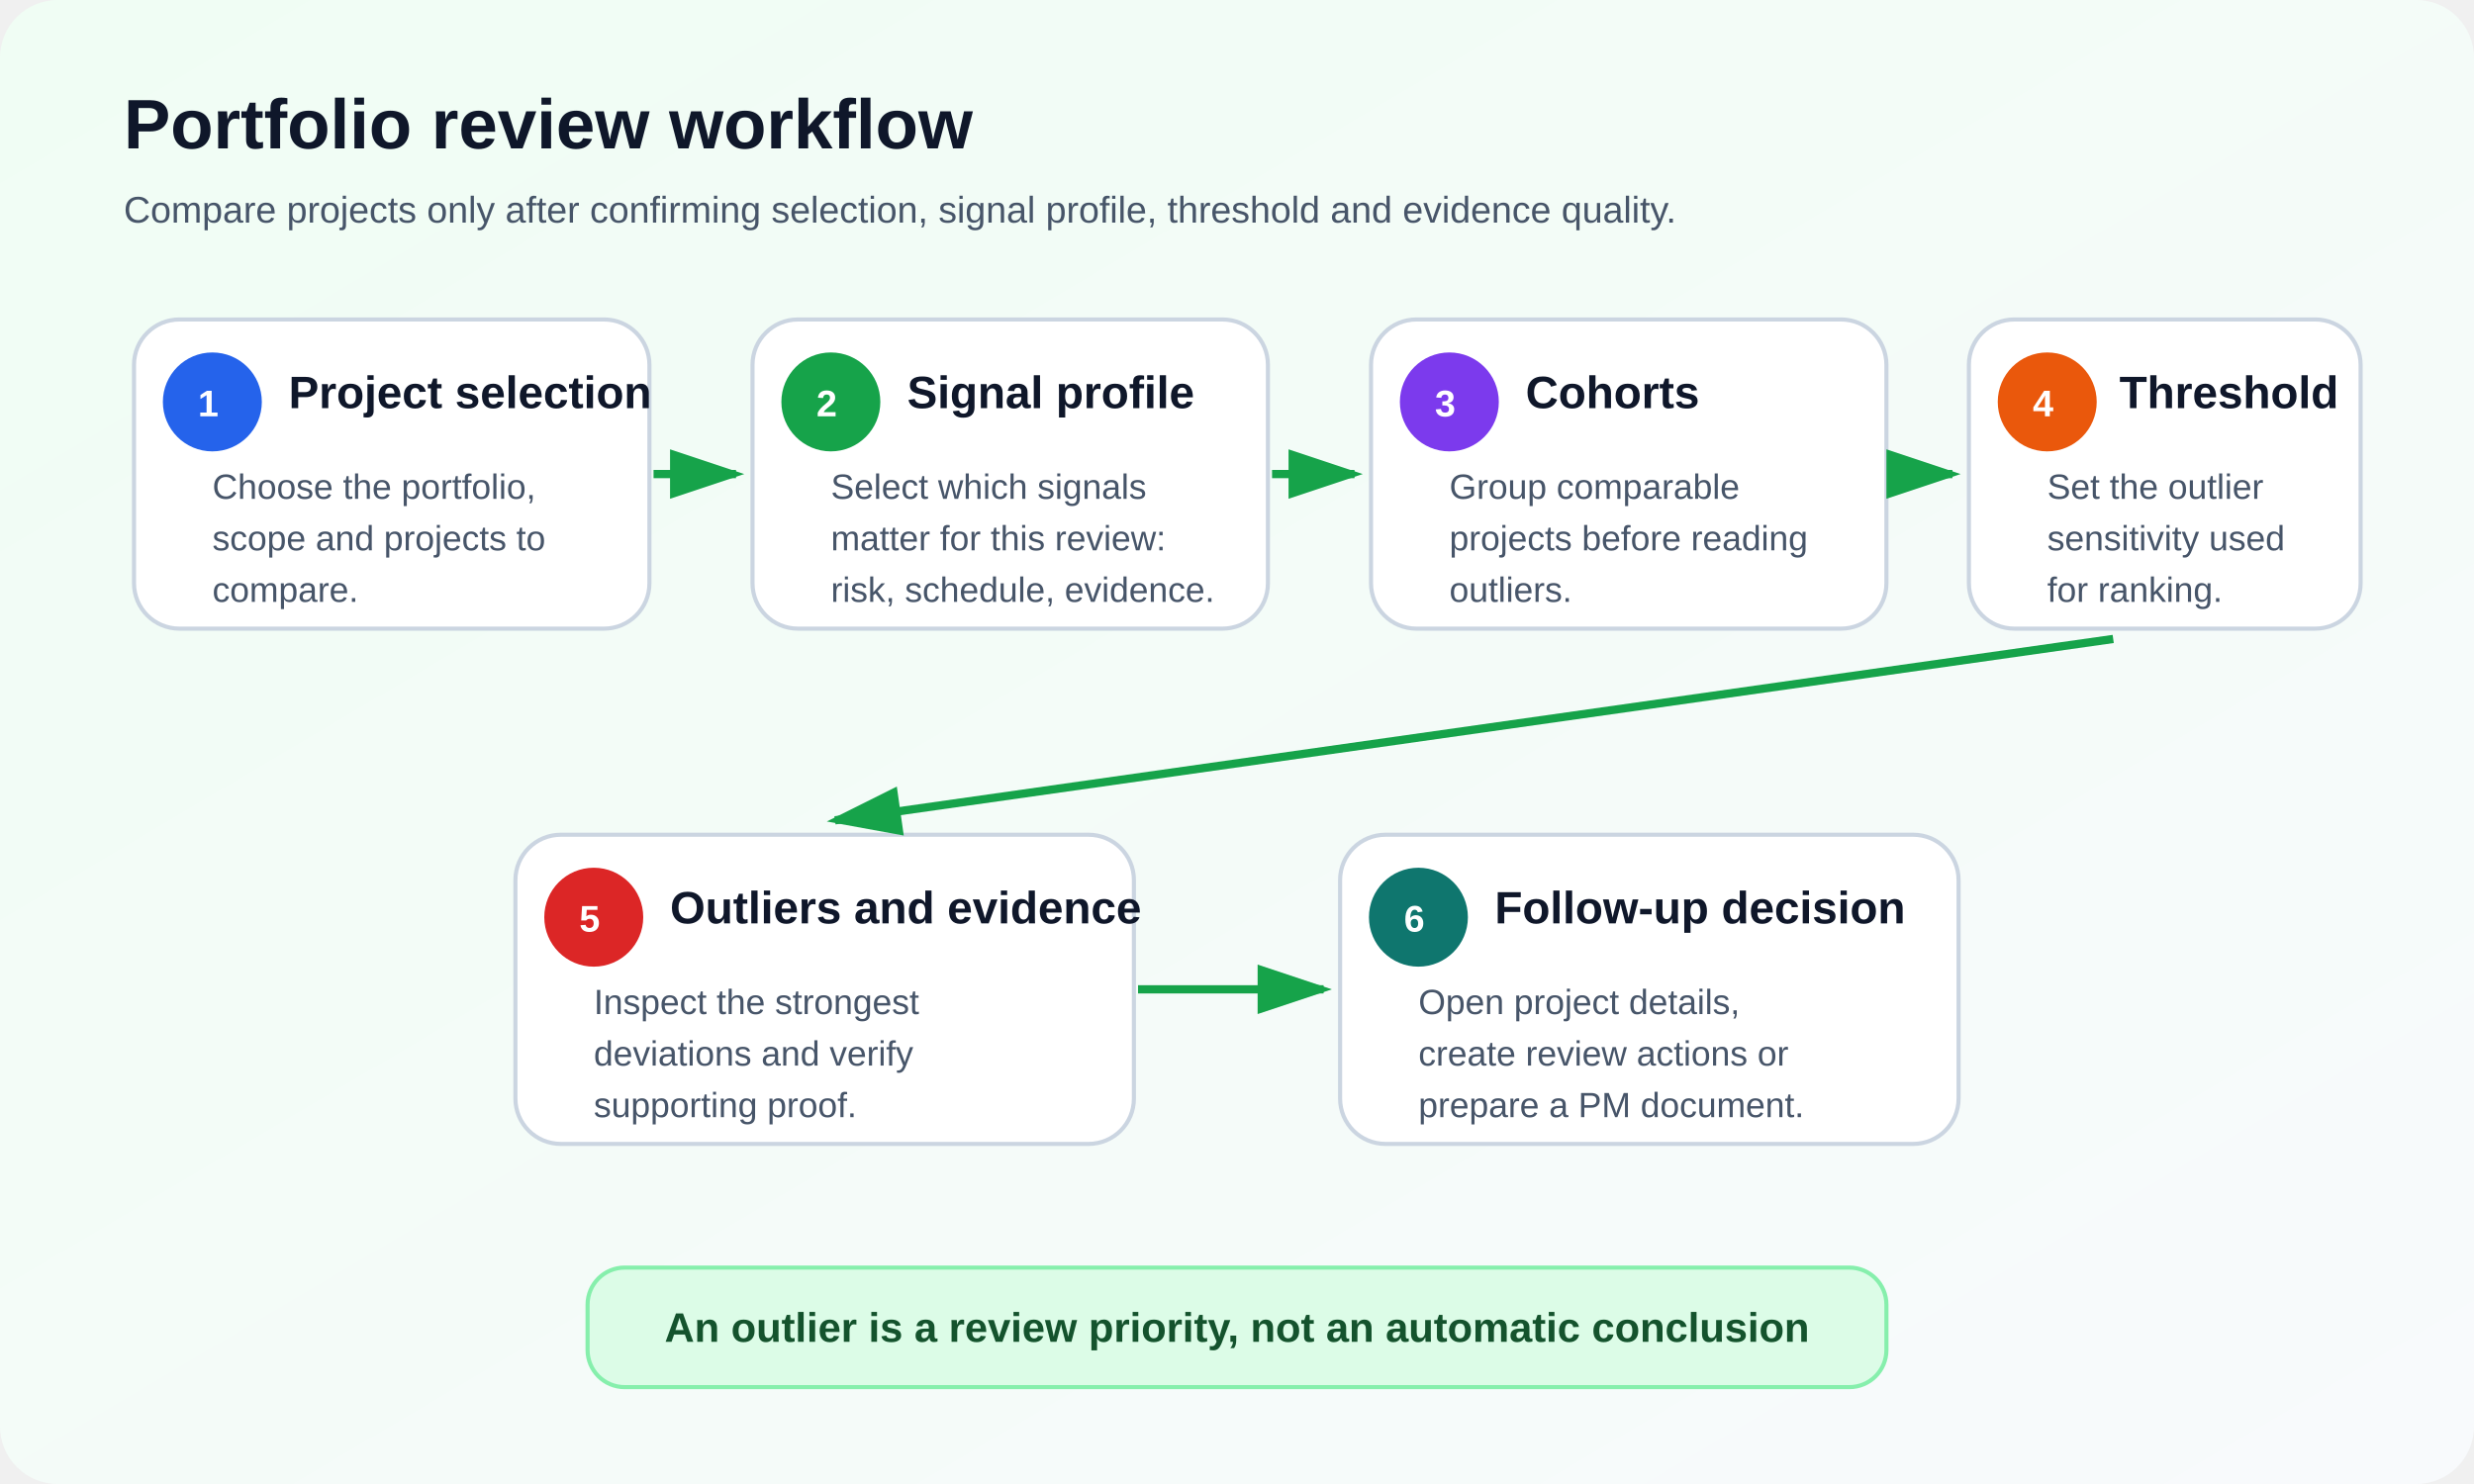
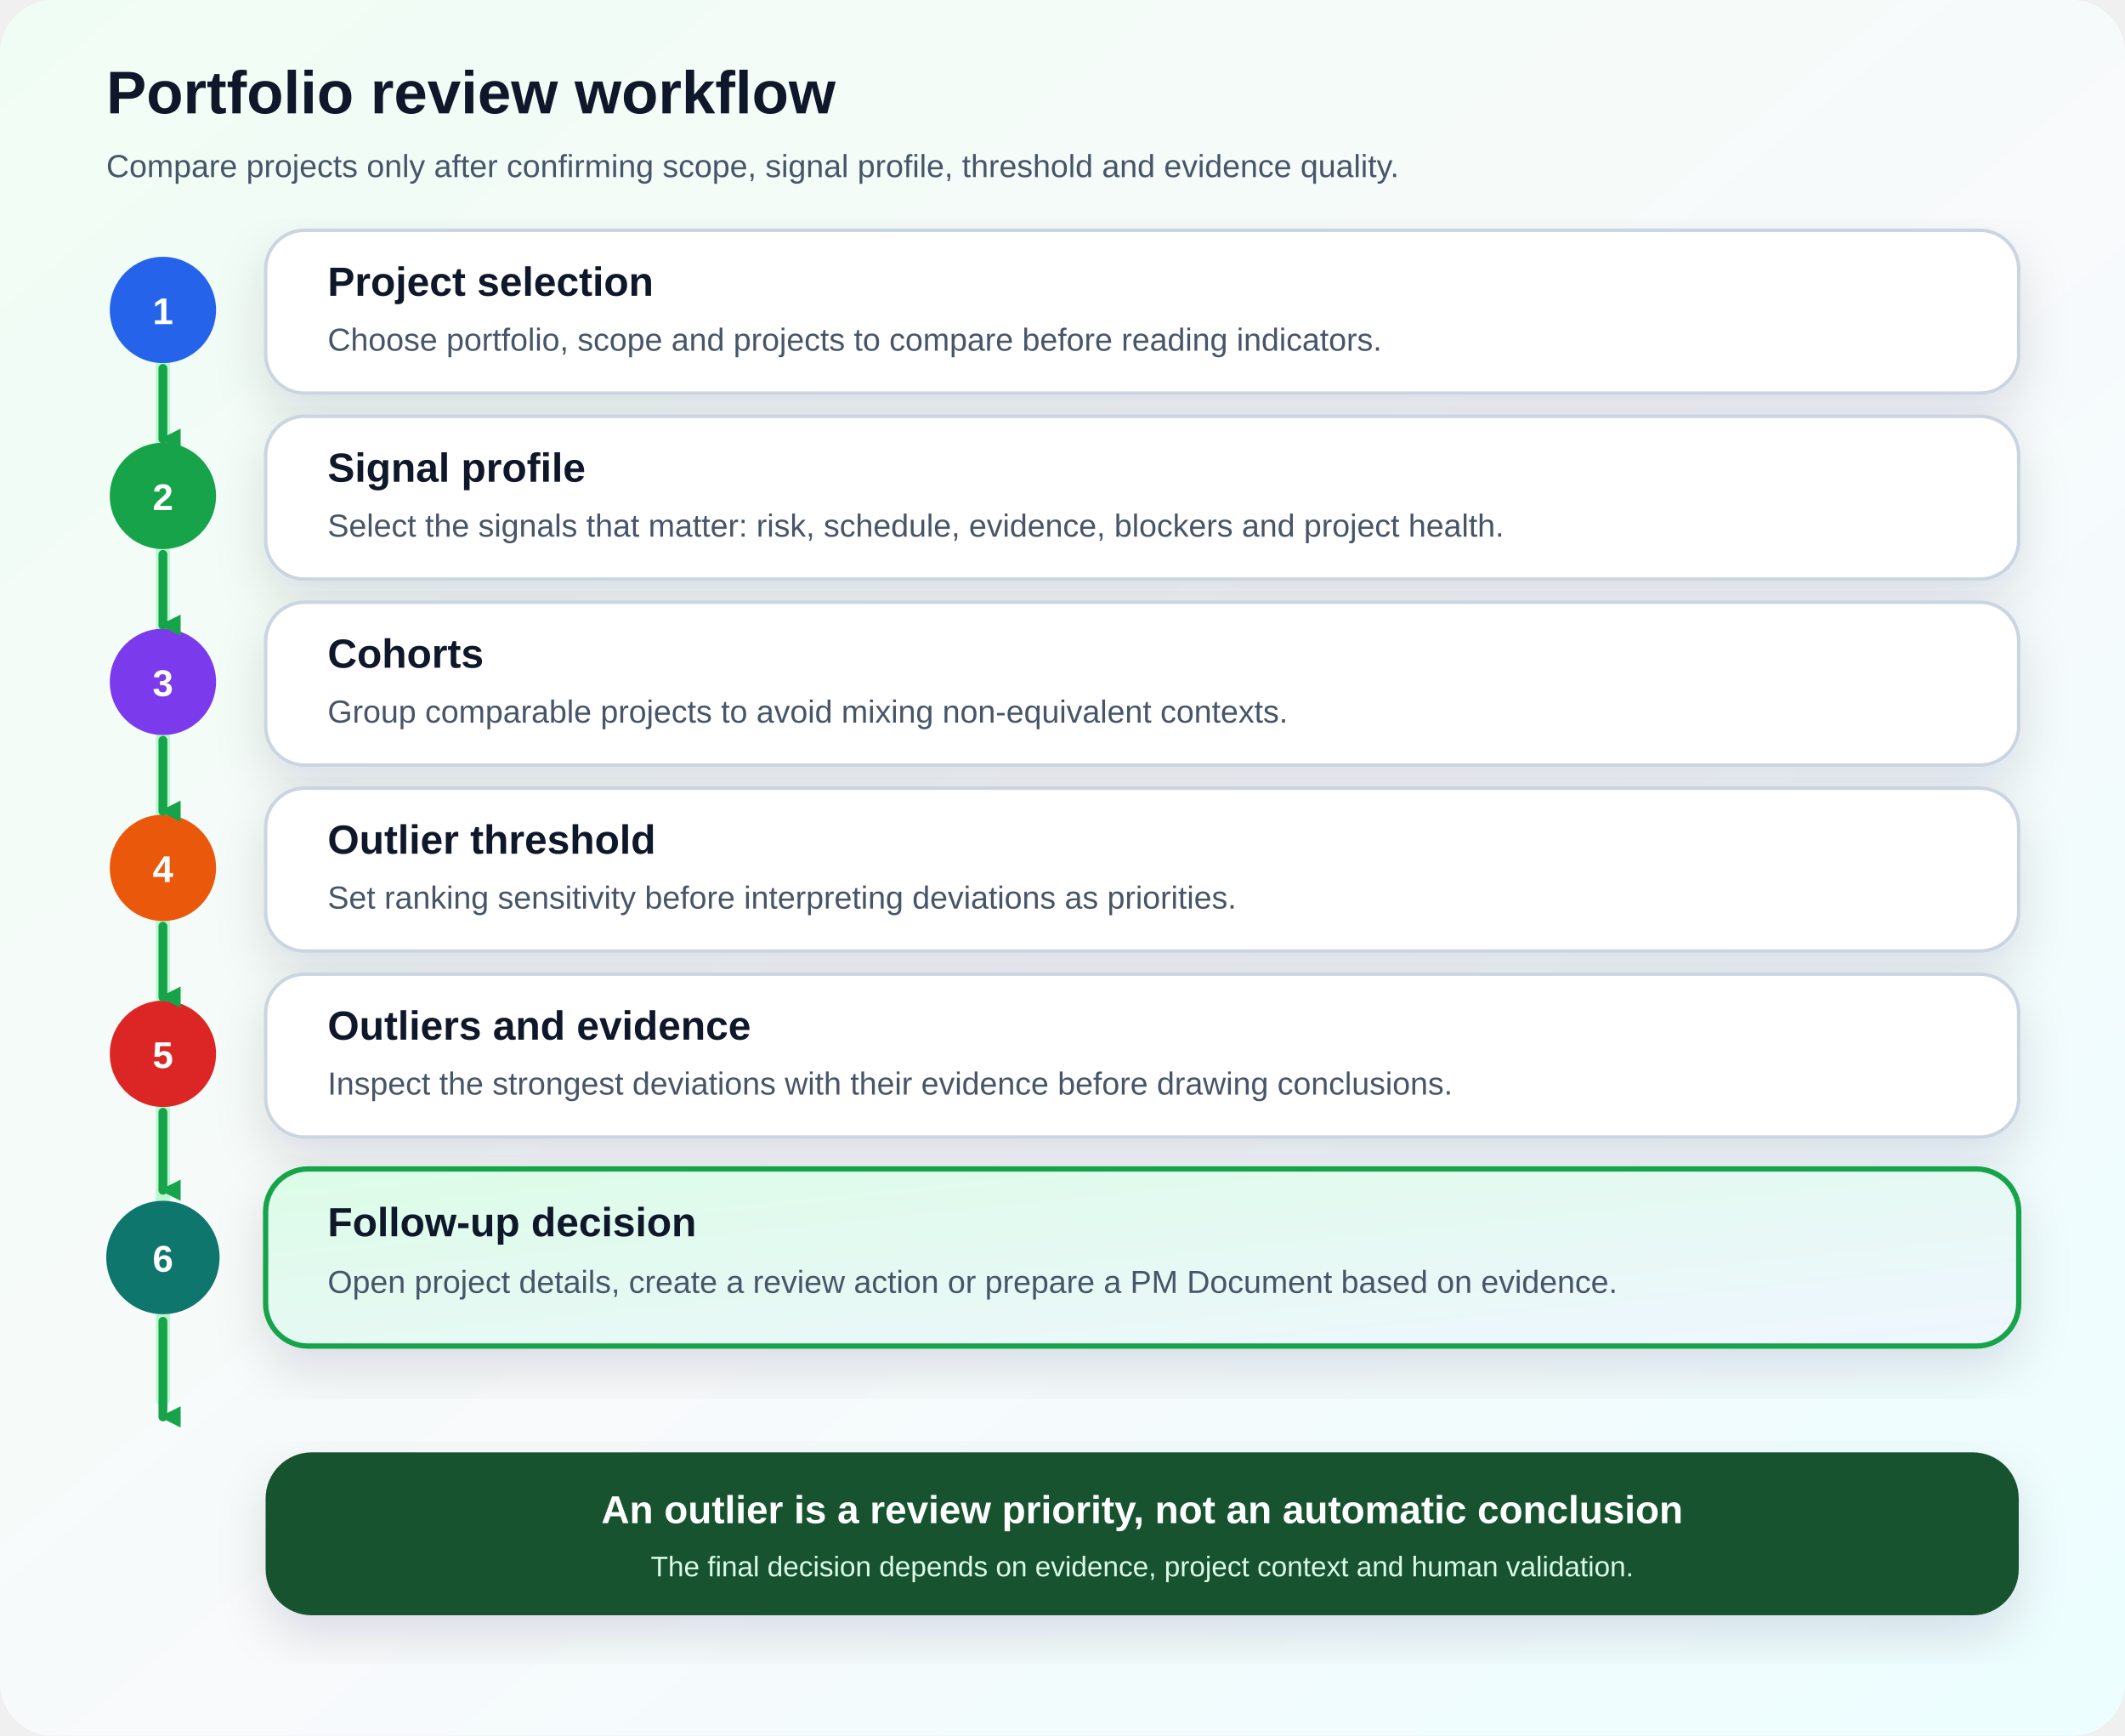
- <svg xmlns="http://www.w3.org/2000/svg" viewBox="0 0 1200 720" role="img" aria-labelledby="title desc">
+ <svg xmlns="http://www.w3.org/2000/svg" width="1200" height="980" viewBox="0 0 1200 980" role="img" aria-labelledby="title desc">
  <defs>
    <linearGradient id="bg" x1="0" y1="0" x2="1" y2="1">
      <stop offset="0" stop-color="#f0fdf4" />
-       <stop offset="1" stop-color="#f8fafc" />
+       <stop offset="0.55" stop-color="#f8fafc" />
+       <stop offset="1" stop-color="#ecfeff" />
    </linearGradient>
-     <marker id="arrow" markerWidth="10" markerHeight="10" refX="8" refY="3" orient="auto" markerUnits="strokeWidth">
-       <path d="M0,0 L0,6 L9,3 z" fill="#16a34a" />
+     <linearGradient id="decision" x1="0" y1="0" x2="1" y2="1">
+       <stop offset="0" stop-color="#dcfce7" />
+       <stop offset="1" stop-color="#eff6ff" />
+     </linearGradient>
+     <marker id="arrow" markerWidth="14" markerHeight="14" refX="7" refY="11" orient="auto" markerUnits="userSpaceOnUse">
+       <path d="M1,1 L13,1 L7,13 Z" fill="#16a34a" />
    </marker>
+     <filter id="shadow" x="-10%" y="-20%" width="120%" height="150%">
+       <feDropShadow dx="0" dy="12" stdDeviation="14" flood-color="#0f172a" flood-opacity="0.12" />
+     </filter>
    <style>
-       .title{font:700 34px Arial,sans-serif;fill:#0f172a}.subtitle{font:400 18px Arial,sans-serif;fill:#475569}.card{fill:#fff;stroke:#cbd5e1;stroke-width:2}.head{font:700 22px Arial,sans-serif;fill:#0f172a}.body{font:400 17px Arial,sans-serif;fill:#475569}.step{font:700 18px Arial,sans-serif;fill:#fff}.note{font:700 20px Arial,sans-serif;fill:#14532d}
+       .title{font:700 34px Arial,sans-serif;fill:#0f172a}.subtitle{font:400 18px Arial,sans-serif;fill:#475569}.rail{stroke:#bbf7d0;stroke-width:8;stroke-linecap:round}.flow{stroke:#16a34a;stroke-width:5;stroke-linecap:round;marker-end:url(#arrow)}.card{fill:#fff;stroke:#cbd5e1;stroke-width:2;filter:url(#shadow)}.decision-card{fill:url(#decision);stroke:#16a34a;stroke-width:3;filter:url(#shadow)}.num{font:700 21px Arial,sans-serif;fill:#fff;text-anchor:middle}.head{font:700 23px Arial,sans-serif;fill:#0f172a}.body{font:400 18px Arial,sans-serif;fill:#475569}.final{font:700 22px Arial,sans-serif;fill:#fff;text-anchor:middle}.final-sub{font:400 16px Arial,sans-serif;fill:#dcfce7;text-anchor:middle}
    </style>
  </defs>
-   <rect width="1200" height="720" rx="28" fill="url(#bg)" />
-   <text x="60" y="72" class="title">Portfolio review workflow</text>
-   <text x="60" y="108" class="subtitle">Compare projects only after confirming selection, signal profile, threshold and evidence quality.</text>
-   <rect x="65" y="155" width="250" height="150" rx="22" class="card" />
-   <circle cx="103" cy="195" r="24" fill="#2563eb" />
-   <text x="96" y="202" class="step">1</text>
-   <text x="140" y="198" class="head">Project selection</text>
-   <text x="103" y="242" class="body">Choose the portfolio,</text>
-   <text x="103" y="267" class="body">scope and projects to</text>
-   <text x="103" y="292" class="body">compare.</text>
-   <rect x="365" y="155" width="250" height="150" rx="22" class="card" />
-   <circle cx="403" cy="195" r="24" fill="#16a34a" />
-   <text x="396" y="202" class="step">2</text>
-   <text x="440" y="198" class="head">Signal profile</text>
-   <text x="403" y="242" class="body">Select which signals</text>
-   <text x="403" y="267" class="body">matter for this review:</text>
-   <text x="403" y="292" class="body">risk, schedule, evidence.</text>
-   <rect x="665" y="155" width="250" height="150" rx="22" class="card" />
-   <circle cx="703" cy="195" r="24" fill="#7c3aed" />
-   <text x="696" y="202" class="step">3</text>
-   <text x="740" y="198" class="head">Cohorts</text>
-   <text x="703" y="242" class="body">Group comparable</text>
-   <text x="703" y="267" class="body">projects before reading</text>
-   <text x="703" y="292" class="body">outliers.</text>
-   <rect x="955" y="155" width="190" height="150" rx="22" class="card" />
-   <circle cx="993" cy="195" r="24" fill="#ea580c" />
-   <text x="986" y="202" class="step">4</text>
-   <text x="1028" y="198" class="head">Threshold</text>
-   <text x="993" y="242" class="body">Set the outlier</text>
-   <text x="993" y="267" class="body">sensitivity used</text>
-   <text x="993" y="292" class="body">for ranking.</text>
-   <rect x="250" y="405" width="300" height="150" rx="22" class="card" />
-   <circle cx="288" cy="445" r="24" fill="#dc2626" />
-   <text x="281" y="452" class="step">5</text>
-   <text x="325" y="448" class="head">Outliers and evidence</text>
-   <text x="288" y="492" class="body">Inspect the strongest</text>
-   <text x="288" y="517" class="body">deviations and verify</text>
-   <text x="288" y="542" class="body">supporting proof.</text>
-   <rect x="650" y="405" width="300" height="150" rx="22" class="card" />
-   <circle cx="688" cy="445" r="24" fill="#0f766e" />
-   <text x="681" y="452" class="step">6</text>
-   <text x="725" y="448" class="head">Follow-up decision</text>
-   <text x="688" y="492" class="body">Open project details,</text>
-   <text x="688" y="517" class="body">create review actions or</text>
-   <text x="688" y="542" class="body">prepare a PM document.</text>
-   <line x1="317" y1="230" x2="357" y2="230" stroke="#16a34a" stroke-width="4" marker-end="url(#arrow)" />
-   <line x1="617" y1="230" x2="657" y2="230" stroke="#16a34a" stroke-width="4" marker-end="url(#arrow)" />
-   <line x1="917" y1="230" x2="947" y2="230" stroke="#16a34a" stroke-width="4" marker-end="url(#arrow)" />
-   <line x1="1025" y1="310" x2="405" y2="398" stroke="#16a34a" stroke-width="4" marker-end="url(#arrow)" />
-   <line x1="552" y1="480" x2="642" y2="480" stroke="#16a34a" stroke-width="4" marker-end="url(#arrow)" />
-   <rect x="285" y="615" width="630" height="58" rx="18" fill="#dcfce7" stroke="#86efac" stroke-width="2" />
-   <text x="600" y="651" text-anchor="middle" class="note">An outlier is a review priority, not an automatic conclusion</text>
+   <rect width="1200" height="980" rx="30" fill="url(#bg)" />
+   <text x="60" y="64" class="title">Portfolio review workflow</text>
+   <text x="60" y="100" class="subtitle">Compare projects only after confirming scope, signal profile, threshold and evidence quality.</text>
+   <line x1="92" y1="150" x2="92" y2="790" class="rail" />
+   <circle cx="92" cy="175" r="30" fill="#2563eb" />
+   <text x="92" y="183" class="num">1</text>
+   <rect x="150" y="130" width="990" height="92" rx="22" class="card" />
+   <text x="185" y="167" class="head">Project selection</text>
+   <text x="185" y="198" class="body">Choose portfolio, scope and projects to compare before reading indicators.</text>
+   <circle cx="92" cy="280" r="30" fill="#16a34a" />
+   <text x="92" y="288" class="num">2</text>
+   <rect x="150" y="235" width="990" height="92" rx="22" class="card" />
+   <text x="185" y="272" class="head">Signal profile</text>
+   <text x="185" y="303" class="body">Select the signals that matter: risk, schedule, evidence, blockers and project health.</text>
+   <circle cx="92" cy="385" r="30" fill="#7c3aed" />
+   <text x="92" y="393" class="num">3</text>
+   <rect x="150" y="340" width="990" height="92" rx="22" class="card" />
+   <text x="185" y="377" class="head">Cohorts</text>
+   <text x="185" y="408" class="body">Group comparable projects to avoid mixing non-equivalent contexts.</text>
+   <circle cx="92" cy="490" r="30" fill="#ea580c" />
+   <text x="92" y="498" class="num">4</text>
+   <rect x="150" y="445" width="990" height="92" rx="22" class="card" />
+   <text x="185" y="482" class="head">Outlier threshold</text>
+   <text x="185" y="513" class="body">Set ranking sensitivity before interpreting deviations as priorities.</text>
+   <circle cx="92" cy="595" r="30" fill="#dc2626" />
+   <text x="92" y="603" class="num">5</text>
+   <rect x="150" y="550" width="990" height="92" rx="22" class="card" />
+   <text x="185" y="587" class="head">Outliers and evidence</text>
+   <text x="185" y="618" class="body">Inspect the strongest deviations with their evidence before drawing conclusions.</text>
+   <circle cx="92" cy="710" r="32" fill="#0f766e" />
+   <text x="92" y="718" class="num">6</text>
+   <rect x="150" y="660" width="990" height="100" rx="24" class="decision-card" />
+   <text x="185" y="698" class="head">Follow-up decision</text>
+   <text x="185" y="730" class="body">Open project details, create a review action or prepare a PM Document based on evidence.</text>
+   <line x1="92" y1="208" x2="92" y2="248" class="flow" />
+   <line x1="92" y1="313" x2="92" y2="353" class="flow" />
+   <line x1="92" y1="418" x2="92" y2="458" class="flow" />
+   <line x1="92" y1="523" x2="92" y2="563" class="flow" />
+   <line x1="92" y1="628" x2="92" y2="672" class="flow" />
+   <line x1="92" y1="746" x2="92" y2="800" class="flow" />
+   <rect x="150" y="820" width="990" height="92" rx="26" fill="#14532d" filter="url(#shadow)" />
+   <text x="645" y="860" class="final">An outlier is a review priority, not an automatic conclusion</text>
+   <text x="645" y="890" class="final-sub">The final decision depends on evidence, project context and human validation.</text>
</svg>
